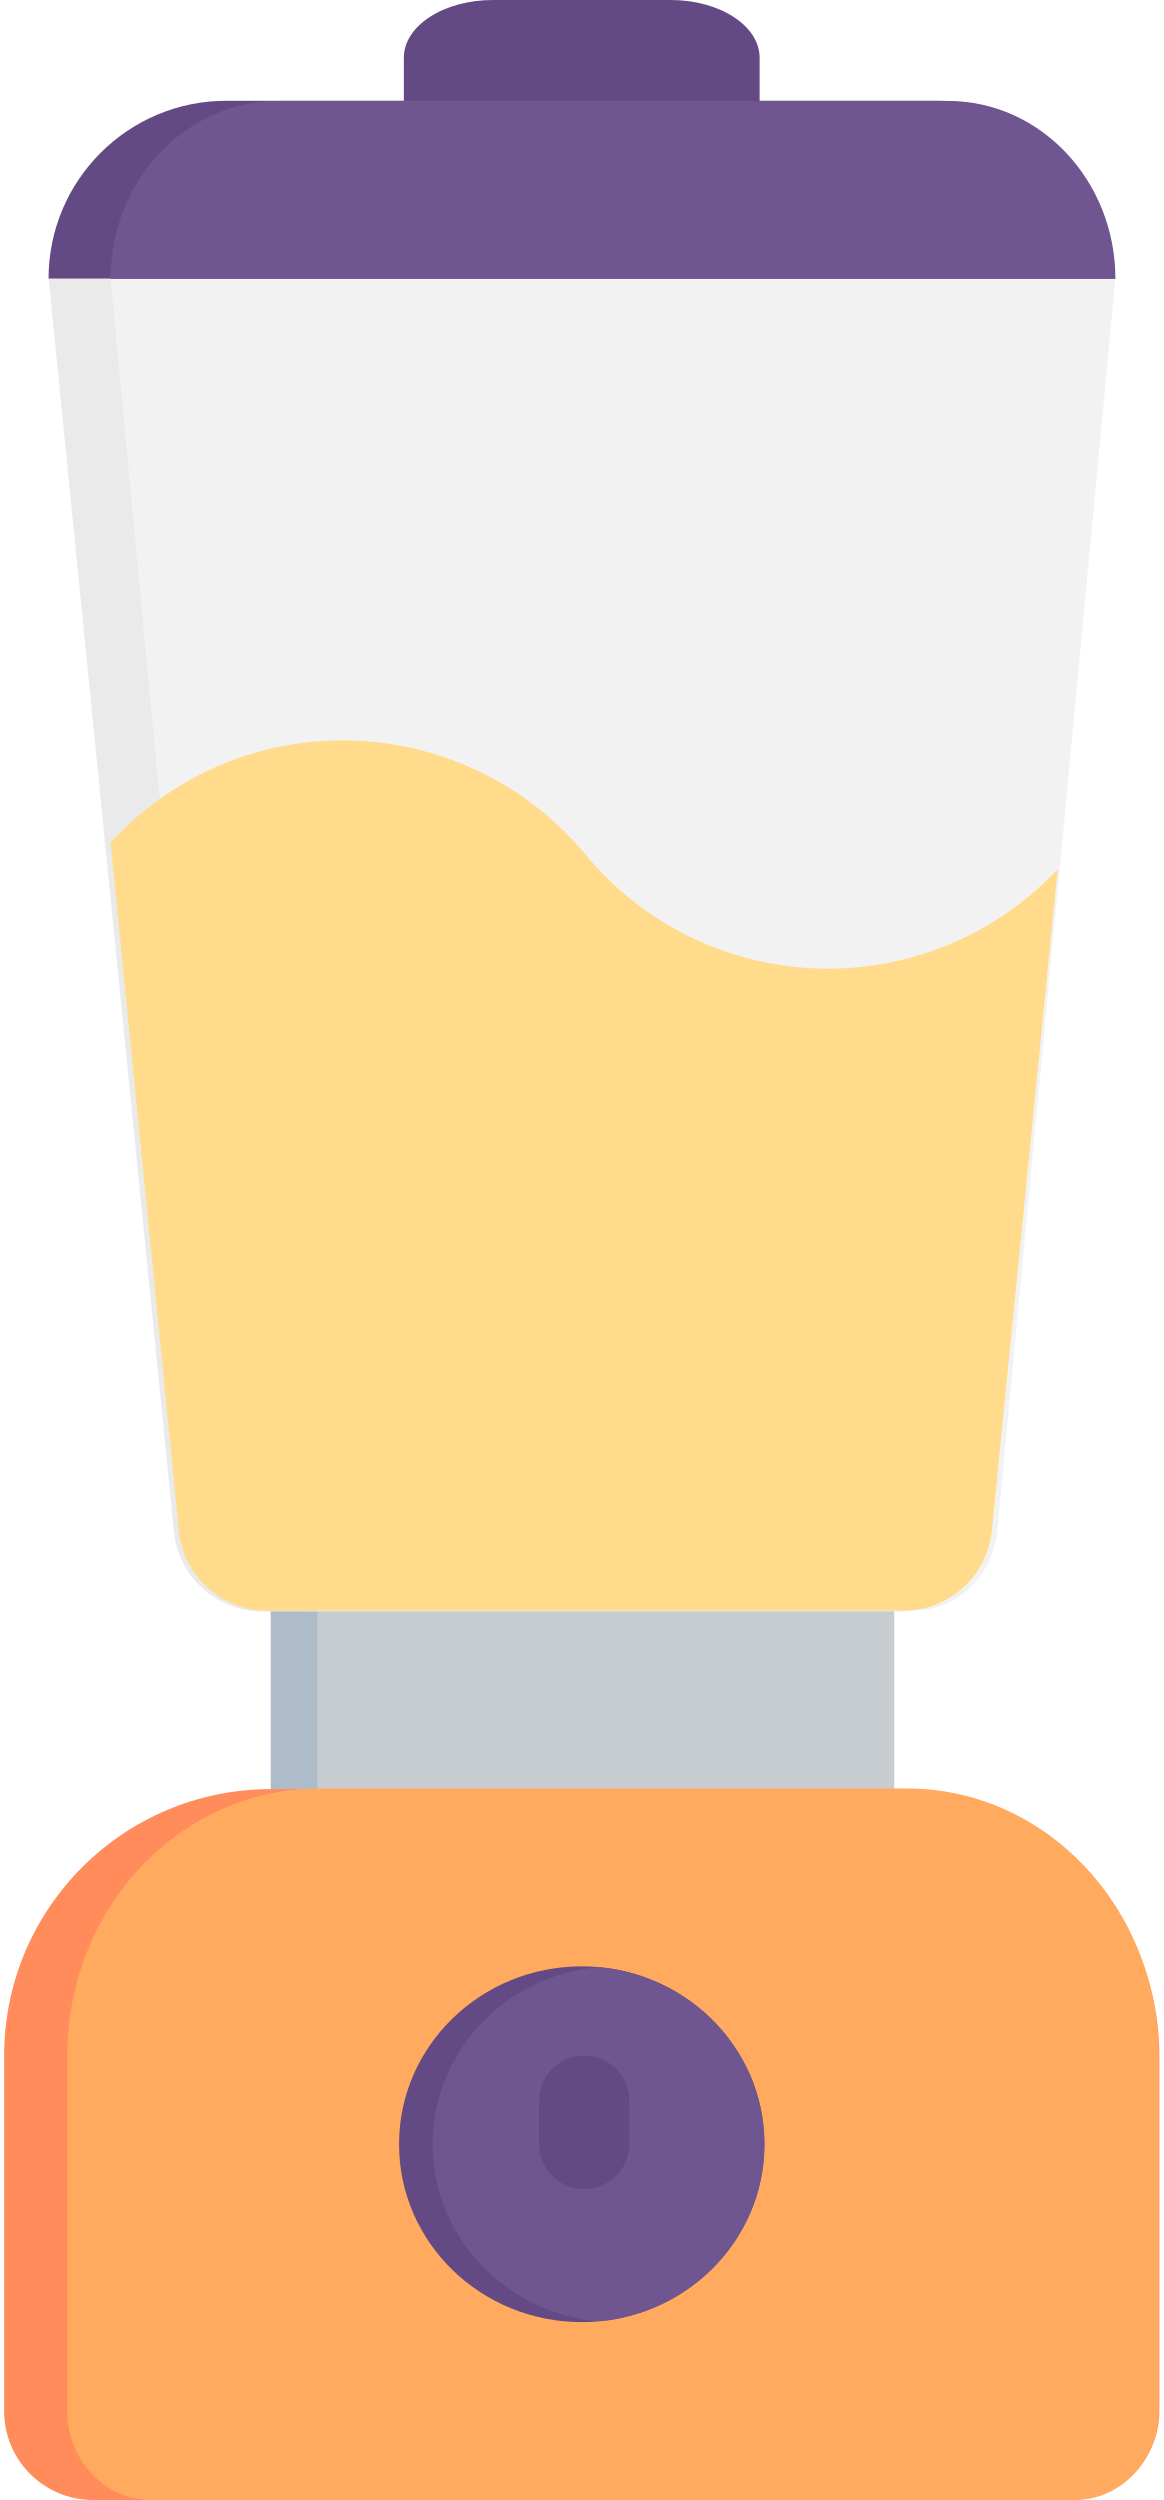
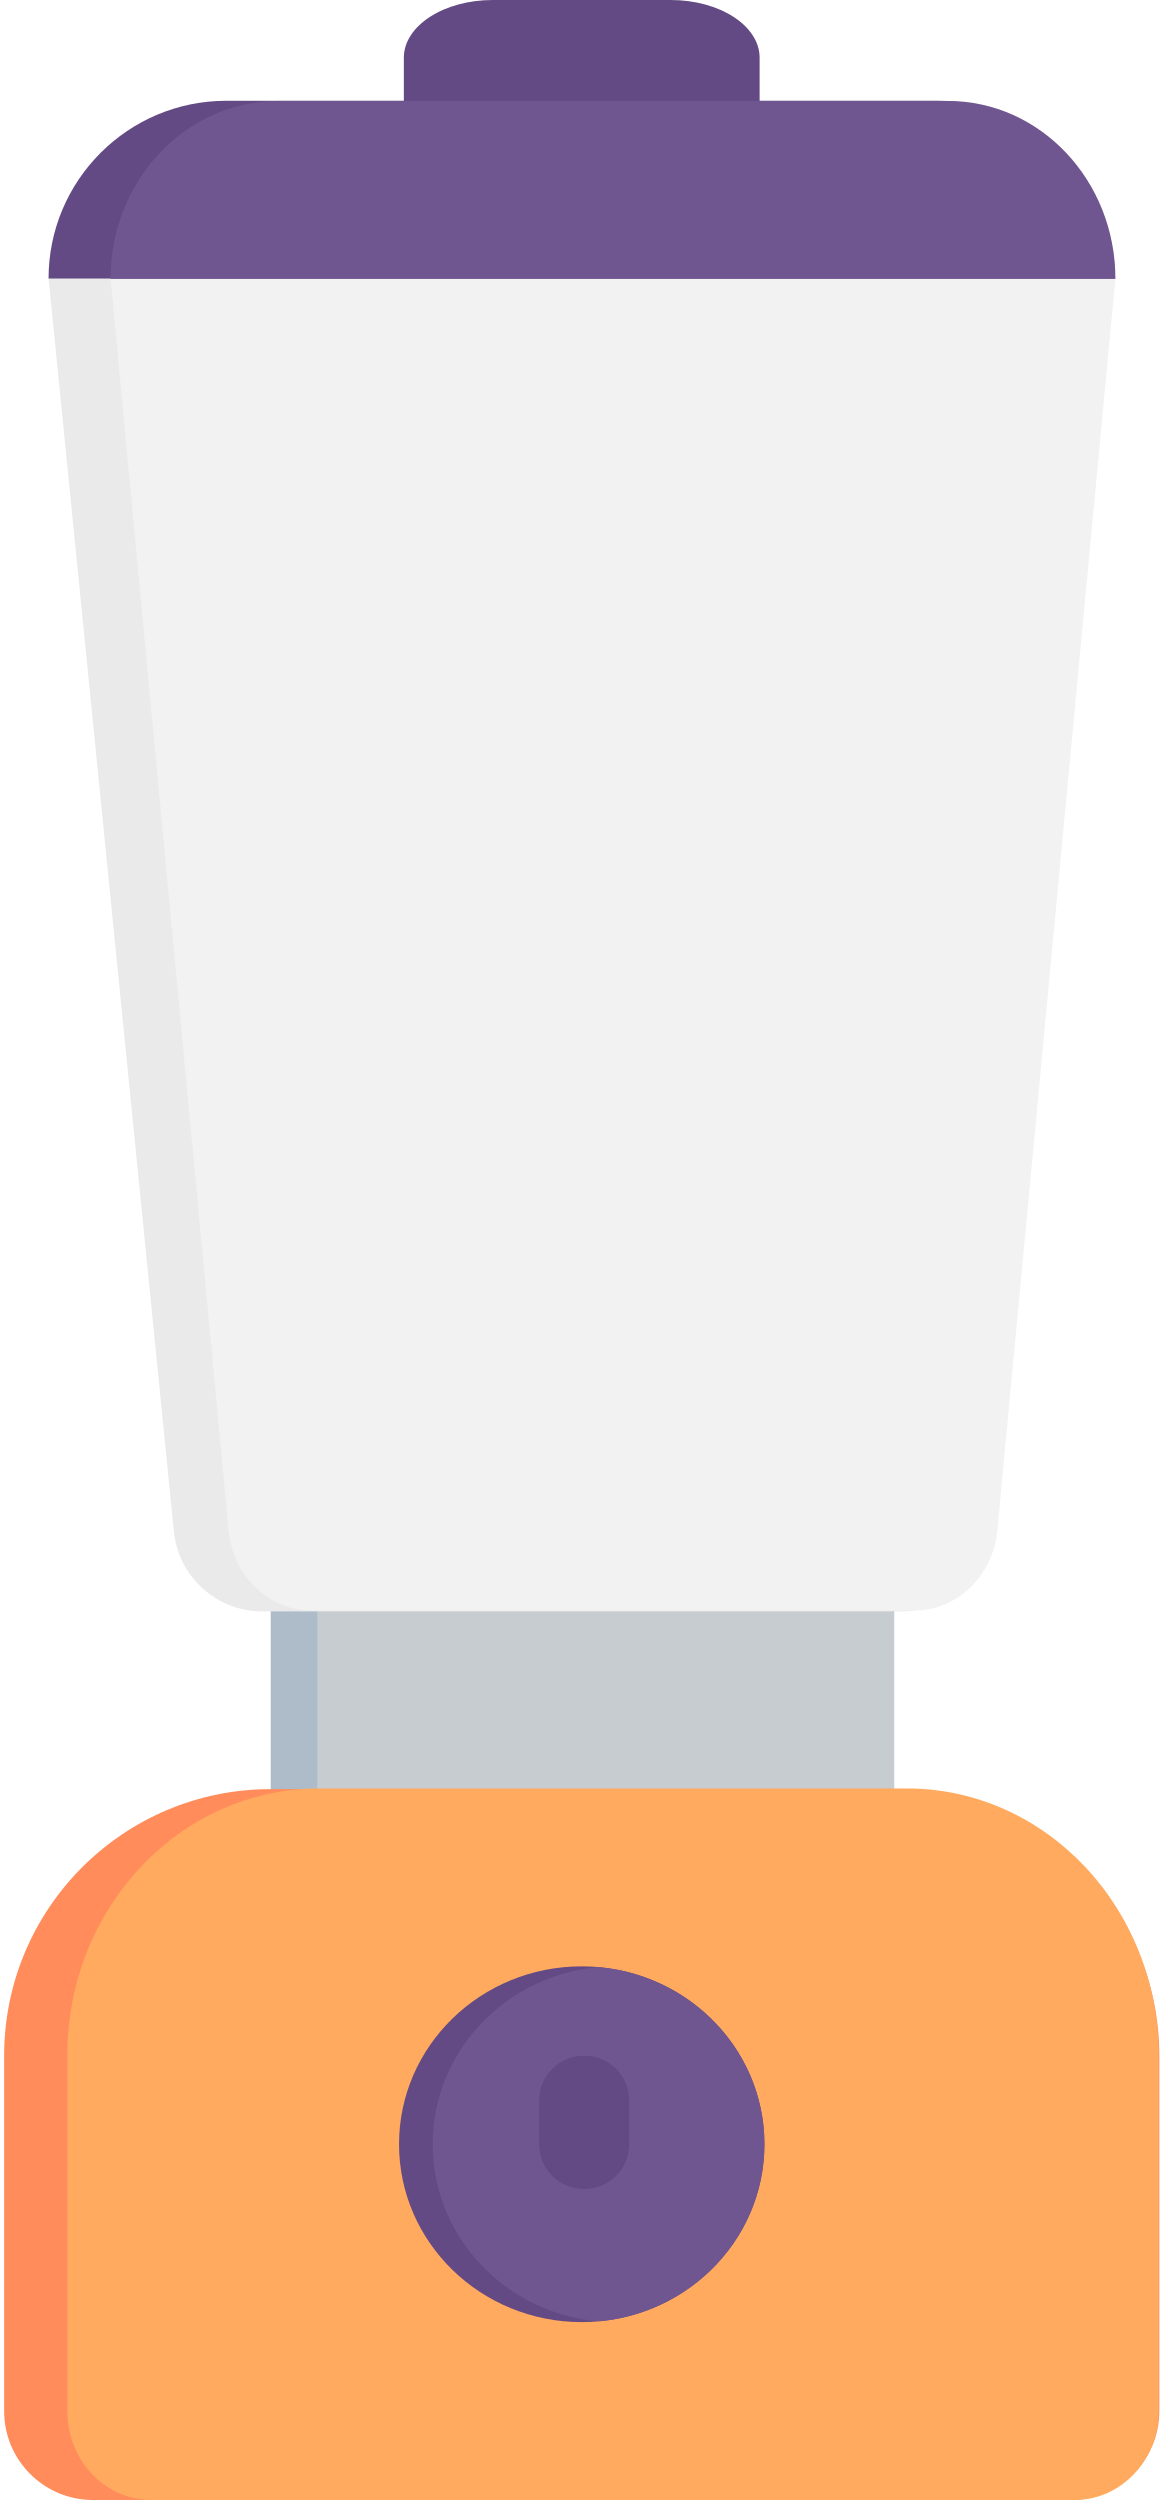
<svg xmlns="http://www.w3.org/2000/svg" width="242" height="520" viewBox="0 0 242 520" fill="none">
  <path d="M56.31 325.931H185.69V381.379H56.31V325.931Z" fill="#AEBCCA" />
  <path d="M66 326H186V381H66V326Z" fill="#C7CCD1" />
  <path d="M0.862 427.586V501.517C0.862 511.725 9.137 520 19.345 520H222.655C232.864 520 241.138 511.725 241.138 501.517V427.586C241.138 396.963 216.313 372.138 185.69 372.138H56.311C25.687 372.138 0.862 396.963 0.862 427.586Z" fill="#FF8C5A" />
  <path d="M14 427.5V501.5C14 511.718 21.817 520 31.462 520H223.538C233.183 520 241 511.718 241 501.5V427.5C241 396.848 217.547 372 188.615 372H66.385C37.453 372 14 396.848 14 427.5Z" fill="#FFAA5F" />
  <path d="M194.931 20.965H47.069C26.654 20.965 10.104 37.516 10.104 57.931L36.164 318.538C37.114 327.983 45.062 335.172 54.554 335.172H187.446C196.938 335.172 204.886 327.983 205.836 318.538L231.897 57.931C231.897 37.516 215.346 20.965 194.931 20.965Z" fill="#EAEAEA" />
  <path d="M197.167 21H57.833C38.596 21 23 37.539 23 57.941L47.557 318.376C48.452 327.815 55.943 335 64.887 335H190.113C199.057 335 206.548 327.815 207.442 318.376L232 57.941C232 37.539 216.404 21 197.167 21Z" fill="#F2F2F2" />
-   <path d="M46.088 225.962C50.019 223.342 59.445 224.513 64.667 226.812C68.549 228.522 71.399 231.422 72.816 234.68C72.863 234.785 72.908 234.89 72.95 234.996C73.32 235.913 73.578 236.856 73.713 237.806C73.729 237.919 73.744 238.033 73.757 238.146C69.825 240.766 64.128 241.237 58.906 238.938C56.001 237.657 52.52 235.203 49.914 232.488C47.836 230.322 46.316 227.992 46.088 225.962Z" fill="#8CC275" />
-   <mask id="mask0" mask-type="alpha" maskUnits="userSpaceOnUse" x="46" y="224" width="28" height="17">
-     <path d="M46.088 225.962C50.019 223.342 59.445 224.513 64.667 226.812C68.549 228.522 71.399 231.422 72.816 234.68C72.863 234.785 72.908 234.89 72.95 234.996C73.32 235.913 73.578 236.856 73.713 237.806C73.729 237.919 73.744 238.033 73.757 238.146C69.825 240.766 64.128 241.237 58.906 238.938C56.001 237.657 52.52 235.203 49.914 232.488C47.836 230.322 46.316 227.992 46.088 225.962Z" fill="#8CC275" />
+   <path d="M121 483C141.987 483 159 466.435 159 446C159 425.565 141.987 409 121 409C100.013 409 83 425.565 83 446C83 466.435 100.013 483 121 483Z" fill="#634A84" />
+   <mask id="mask0" mask-type="alpha" maskUnits="userSpaceOnUse" x="83" y="409" width="76" height="74">
+     <path d="M121 483C141.987 483 159 466.435 159 446C159 425.565 141.987 409 121 409C100.013 409 83 425.565 83 446C83 466.435 100.013 483 121 483Z" fill="#427C9D" />
  </mask>
  <g mask="url(#mask0)">
-     <path d="M44.786 223.355C48.289 220.449 57.474 220.662 62.736 222.369C66.647 223.638 69.691 226.155 71.395 229.156C71.451 229.252 71.506 229.349 71.558 229.446C72.01 230.294 72.357 231.177 72.586 232.079C72.613 232.187 72.639 232.295 72.664 232.403C69.159 235.308 63.732 236.315 58.471 234.608C55.544 233.657 51.939 231.631 49.15 229.269C46.924 227.385 45.218 225.288 44.786 223.355Z" fill="#98DB7C" />
-   </g>
-   <path d="M67.934 214.677C72.141 216.865 75.323 225.486 75.557 231.009C75.731 235.115 74.334 238.875 71.957 241.565C71.882 241.653 71.805 241.74 71.726 241.824C71.044 242.557 70.287 243.205 69.469 243.75C69.371 243.815 69.272 243.88 69.173 243.942C64.966 241.753 61.952 237.076 61.718 231.553C61.589 228.48 62.286 224.381 63.621 220.915C64.686 218.15 66.157 215.791 67.934 214.677Z" fill="#8CC275" />
-   <mask id="mask1" mask-type="alpha" maskUnits="userSpaceOnUse" x="61" y="214" width="15" height="30">
-     <path d="M67.934 214.677C72.141 216.865 75.323 225.486 75.557 231.009C75.731 235.115 74.334 238.875 71.957 241.565C71.882 241.653 71.805 241.74 71.726 241.824C71.044 242.557 70.287 243.205 69.469 243.75C69.371 243.815 69.272 243.88 69.173 243.942C64.966 241.753 61.952 237.076 61.718 231.553C61.589 228.48 62.286 224.381 63.621 220.915C64.686 218.15 66.157 215.791 67.934 214.677Z" fill="#8CC275" />
-   </mask>
-   <g mask="url(#mask1)">
-     <path d="M69.76 212.379C74.037 214.071 77.998 222.051 78.798 227.34C79.393 231.272 78.44 235.025 76.432 237.845C76.368 237.937 76.303 238.028 76.236 238.116C75.656 238.889 74.995 239.586 74.263 240.191C74.176 240.263 74.088 240.335 73.999 240.404C69.721 238.711 66.332 234.509 65.531 229.22C65.087 226.277 65.332 222.266 66.257 218.802C66.995 216.039 68.165 213.625 69.76 212.379Z" fill="#98DB7C" />
-   </g>
-   <path d="M89.963 225.779C89.939 230.382 83.535 237.144 78.584 239.943C74.903 242.024 70.799 242.608 67.215 241.856C67.099 241.833 66.983 241.808 66.869 241.781C65.876 241.547 64.926 241.209 64.04 240.771C63.935 240.718 63.829 240.665 63.726 240.61C63.751 236.007 66.618 231.244 71.57 228.445C74.325 226.889 78.411 225.551 82.215 225.053C85.251 224.657 88.105 224.795 89.963 225.779Z" fill="#8CC275" />
-   <mask id="mask2" mask-type="alpha" maskUnits="userSpaceOnUse" x="63" y="224" width="27" height="19">
-     <path d="M89.963 225.779C89.939 230.382 83.535 237.144 78.584 239.943C74.903 242.024 70.799 242.608 67.215 241.856C67.099 241.833 66.983 241.808 66.869 241.781C65.876 241.547 64.926 241.209 64.04 240.771C63.935 240.718 63.829 240.665 63.726 240.61C63.751 236.007 66.618 231.244 71.57 228.445C74.325 226.889 78.411 225.551 82.215 225.053C85.251 224.657 88.105 224.795 89.963 225.779Z" fill="#8CC275" />
-   </mask>
-   <g mask="url(#mask2)">
-     <path d="M92.928 226.248C93.392 230.678 87.943 237.798 83.472 240.968C80.149 243.325 76.261 244.282 72.731 243.904C72.616 243.894 72.503 243.881 72.39 243.866C71.409 243.736 70.459 243.503 69.56 243.167C69.453 243.127 69.346 243.085 69.24 243.042C68.777 238.613 71.034 233.756 75.504 230.586C77.992 228.823 81.783 227.143 85.393 226.297C88.273 225.623 91.035 225.48 92.928 226.248Z" fill="#98DB7C" />
-   </g>
-   <path d="M105.504 225.171C110.254 225.693 116.542 232.554 118.896 237.596C120.646 241.344 120.804 245.334 119.639 248.683C119.603 248.792 119.565 248.899 119.524 249.006C119.175 249.931 118.723 250.803 118.174 251.603C118.109 251.699 118.042 251.794 117.974 251.887C113.223 251.363 108.616 248.103 106.262 243.061C104.954 240.256 104.015 236.201 103.914 232.506C103.834 229.558 104.285 226.842 105.504 225.171Z" fill="#8CC275" />
-   <mask id="mask3" mask-type="alpha" maskUnits="userSpaceOnUse" x="103" y="225" width="18" height="27">
-     <path d="M105.504 225.171C110.254 225.693 116.542 232.554 118.896 237.596C120.646 241.344 120.804 245.334 119.639 248.683C119.603 248.792 119.565 248.899 119.524 249.006C119.175 249.931 118.723 250.803 118.174 251.603C118.109 251.699 118.042 251.794 117.974 251.887C113.223 251.363 108.616 248.103 106.262 243.061C104.954 240.256 104.015 236.201 103.914 232.506C103.834 229.558 104.285 226.842 105.504 225.171Z" fill="#8CC275" />
-   </mask>
-   <g mask="url(#mask3)">
-     <path d="M106.309 222.384C110.934 222.42 117.697 228.407 120.485 233.029C122.558 236.465 123.125 240.289 122.353 243.627C122.329 243.735 122.304 243.842 122.276 243.949C122.036 244.873 121.692 245.757 121.247 246.581C121.194 246.679 121.14 246.777 121.084 246.874C116.459 246.836 111.688 244.15 108.899 239.529C107.349 236.957 106.025 233.146 105.543 229.6C105.159 226.771 105.311 224.112 106.309 222.384Z" fill="#98DB7C" />
-   </g>
-   <path d="M129.661 230.541C131.328 234.855 127.819 243.358 124.214 247.661C121.534 250.86 117.91 252.801 114.281 253.317C114.164 253.335 114.047 253.351 113.93 253.365C112.915 253.484 111.902 253.491 110.913 253.382C110.795 253.369 110.676 253.354 110.559 253.338C108.894 249.024 109.828 243.593 113.433 239.29C115.44 236.897 118.77 234.256 122.147 232.497C124.841 231.093 127.562 230.251 129.661 230.541Z" fill="#8CC275" />
-   <mask id="mask4" mask-type="alpha" maskUnits="userSpaceOnUse" x="109" y="230" width="22" height="24">
-     <path d="M129.661 230.541C131.328 234.855 127.819 243.358 124.214 247.661C121.534 250.86 117.91 252.801 114.281 253.317C114.164 253.335 114.047 253.351 113.93 253.365C112.915 253.484 111.902 253.491 110.913 253.382C110.795 253.369 110.676 253.354 110.559 253.338C108.894 249.024 109.828 243.593 113.433 239.29C115.44 236.897 118.77 234.256 122.147 232.497C124.841 231.093 127.562 230.251 129.661 230.541Z" fill="#8CC275" />
-   </mask>
-   <g mask="url(#mask4)">
-     <path d="M132.607 229.971C134.667 233.957 132.183 242.472 129.164 246.958C126.92 250.292 123.634 252.51 120.192 253.358C120.082 253.387 119.971 253.413 119.86 253.437C118.895 253.65 117.92 253.755 116.956 253.746C116.841 253.745 116.725 253.743 116.611 253.739C114.552 249.752 114.88 244.441 117.899 239.955C119.579 237.46 122.509 234.598 125.576 232.579C128.023 230.969 130.555 229.896 132.607 229.971Z" fill="#98DB7C" />
-   </g>
-   <path d="M138.63 252.866C135.461 256.313 126.016 257.336 120.375 256.301C116.182 255.531 112.696 253.367 110.515 250.527C110.443 250.436 110.373 250.345 110.306 250.252C109.719 249.446 109.235 248.589 108.87 247.698C108.826 247.591 108.784 247.484 108.743 247.377C111.913 243.931 117.33 242.168 122.971 243.203C126.109 243.781 130.097 245.366 133.3 247.405C135.854 249.033 137.907 250.947 138.63 252.866Z" fill="#8CC275" />
-   <mask id="mask5" mask-type="alpha" maskUnits="userSpaceOnUse" x="108" y="242" width="31" height="15">
-     <path d="M138.63 252.866C135.461 256.313 126.016 257.336 120.375 256.301C116.182 255.531 112.696 253.367 110.515 250.527C110.443 250.436 110.373 250.345 110.306 250.252C109.719 249.446 109.235 248.589 108.87 247.698C108.826 247.591 108.784 247.484 108.743 247.377C111.913 243.931 117.33 242.168 122.971 243.203C126.109 243.781 130.097 245.366 133.3 247.405C135.854 249.033 137.907 250.947 138.63 252.866Z" fill="#8CC275" />
-   </mask>
-   <g mask="url(#mask5)">
-     <path d="M140.539 255.1C137.856 258.726 128.883 260.625 123.351 260.173C119.238 259.837 115.658 258.091 113.261 255.567C113.182 255.487 113.106 255.405 113.031 255.322C112.382 254.602 111.827 253.824 111.381 253.001C111.328 252.903 111.276 252.804 111.226 252.705C113.91 249.079 118.932 246.857 124.465 247.309C127.542 247.562 131.544 248.702 134.838 250.357C137.466 251.676 139.641 253.322 140.539 255.1Z" fill="#98DB7C" />
-   </g>
-   <path d="M46.087 253.497C46.087 241.239 56.41 231.303 69.143 231.303C81.876 231.303 92.198 241.239 92.198 253.497C92.198 257.434 91.071 260.845 89.268 264.331C86.735 269.226 81.229 278.145 72.722 283.046C70.523 284.312 67.776 284.318 65.575 283.057C60.49 280.143 56.362 275.734 53.079 271.048C52.219 269.821 51.409 268.561 50.649 267.274C48.105 262.972 46.087 258.554 46.087 253.497V253.497Z" fill="#E94444" />
-   <path d="M46.089 253.497C46.089 258.553 48.105 262.972 50.65 267.273C51.409 268.56 52.219 269.821 53.08 271.048C56.363 275.733 60.492 280.143 65.576 283.058C67.708 284.279 70.349 284.312 72.511 283.163C71.465 283.085 70.432 282.778 69.498 282.242C64.413 279.328 60.284 274.919 57.001 270.234C56.14 269.007 55.332 267.746 54.571 266.459C52.028 262.157 50.01 257.739 50.01 252.683C50.01 242.713 56.839 234.278 66.239 231.478C54.875 232.853 46.089 242.186 46.089 253.497V253.497Z" fill="#D83131" />
-   <path d="M62.902 263.334C63.66 263.334 64.274 262.742 64.274 262.013V259.58C64.274 258.851 63.66 258.259 62.902 258.259C62.144 258.259 61.529 258.851 61.529 259.58V262.013C61.529 262.742 62.144 263.334 62.902 263.334Z" fill="#FFC261" />
-   <path d="M75.384 263.334C76.142 263.334 76.756 262.742 76.756 262.013V259.58C76.756 258.851 76.142 258.259 75.384 258.259C74.626 258.259 74.012 258.851 74.012 259.58V262.013C74.012 262.742 74.626 263.334 75.384 263.334Z" fill="#FFC261" />
-   <path d="M69.143 253.891C69.901 253.891 70.515 253.3 70.515 252.57V250.138C70.515 249.408 69.901 248.817 69.143 248.817C68.385 248.817 67.771 249.408 67.771 250.138V252.57C67.771 253.3 68.385 253.891 69.143 253.891Z" fill="#FFC261" />
-   <path d="M55.812 253.891C56.57 253.891 57.185 253.3 57.185 252.57V250.138C57.185 249.408 56.57 248.817 55.812 248.817C55.054 248.817 54.44 249.408 54.44 250.138V252.57C54.44 253.3 55.054 253.891 55.812 253.891Z" fill="#FFC261" />
-   <path d="M69.143 271.534C69.901 271.534 70.515 270.942 70.515 270.213V267.78C70.515 267.051 69.901 266.459 69.143 266.459C68.385 266.459 67.771 267.051 67.771 267.78V270.213C67.771 270.942 68.385 271.534 69.143 271.534Z" fill="#FFC261" />
-   <path d="M88.701 244.046C97.705 235.379 112.303 235.379 121.306 244.046C130.31 252.713 130.31 266.766 121.306 275.433C118.414 278.217 115.111 279.862 111.276 281.099C105.89 282.837 95.445 285.396 85.829 283.07C83.345 282.469 81.397 280.604 80.768 278.213C79.313 272.692 79.633 266.764 80.752 261.215C81.046 259.762 81.399 258.32 81.806 256.893C83.168 252.12 84.987 247.622 88.701 244.046V244.046Z" fill="#E94444" />
-   <path d="M80.767 278.213C81.398 280.602 83.344 282.467 85.829 283.069C87.403 283.45 88.997 283.699 90.59 283.843C90.322 283.787 90.054 283.727 89.786 283.661C87.301 283.06 85.355 281.195 84.724 278.805C83.269 273.284 83.59 267.355 84.709 261.807C85.002 260.353 85.355 258.912 85.763 257.485C87.124 252.71 88.944 248.214 92.657 244.637C97.558 239.919 104.117 237.769 110.529 238.187C102.954 236.395 94.619 238.347 88.7 244.045C84.987 247.62 83.167 252.118 81.806 256.892C81.398 258.319 81.045 259.76 80.752 261.214C79.633 266.763 79.312 272.691 80.767 278.213Z" fill="#D83131" />
-   <path d="M94.334 262.833C94.685 262.833 95.037 262.704 95.305 262.446L97.091 260.726C97.627 260.21 97.627 259.374 97.091 258.858C96.555 258.342 95.686 258.342 95.151 258.858L93.364 260.578C92.828 261.094 92.828 261.93 93.364 262.446C93.632 262.704 93.983 262.833 94.334 262.833V262.833Z" fill="#FFC261" />
-   <path d="M103.161 271.33C103.512 271.33 103.863 271.201 104.131 270.943L105.918 269.223C106.454 268.707 106.454 267.87 105.918 267.355C105.382 266.839 104.513 266.839 103.977 267.355L102.191 269.075C101.655 269.591 101.655 270.427 102.191 270.943C102.458 271.201 102.81 271.33 103.161 271.33V271.33Z" fill="#FFC261" />
-   <path d="M105.683 260.405C106.034 260.405 106.386 260.276 106.654 260.018L108.44 258.298C108.976 257.782 108.976 256.945 108.44 256.429C107.904 255.914 107.035 255.914 106.5 256.429L104.713 258.149C104.177 258.665 104.177 259.502 104.713 260.018C104.981 260.275 105.332 260.405 105.683 260.405V260.405Z" fill="#FFC261" />
-   <path d="M96.257 251.33C96.608 251.33 96.96 251.201 97.227 250.943L99.014 249.223C99.55 248.707 99.55 247.871 99.014 247.355C98.478 246.839 97.609 246.839 97.073 247.355L95.287 249.075C94.751 249.591 94.751 250.427 95.287 250.943C95.555 251.201 95.906 251.33 96.257 251.33V251.33Z" fill="#FFC261" />
-   <path d="M115.11 269.479C115.461 269.479 115.813 269.35 116.08 269.092L117.867 267.372C118.403 266.856 118.403 266.02 117.867 265.504C117.331 264.988 116.462 264.988 115.927 265.504L114.14 267.224C113.604 267.74 113.604 268.576 114.14 269.092C114.408 269.35 114.759 269.479 115.11 269.479Z" fill="#FFC261" />
-   <path d="M92.724 272.88C93.076 272.88 93.427 272.751 93.695 272.493L95.481 270.772C96.017 270.257 96.017 269.42 95.481 268.904C94.945 268.388 94.076 268.388 93.541 268.904L91.754 270.624C91.218 271.14 91.218 271.977 91.754 272.493C92.022 272.75 92.373 272.88 92.724 272.88Z" fill="#FFC261" />
-   <path d="M121 483C141.987 483 159 466.435 159 446C159 425.565 141.987 409 121 409C100.013 409 83 425.565 83 446C83 466.435 100.013 483 121 483Z" fill="#634A84" />
-   <mask id="mask6" mask-type="alpha" maskUnits="userSpaceOnUse" x="83" y="409" width="76" height="74">
-     <path d="M121 483C141.987 483 159 466.435 159 446C159 425.565 141.987 409 121 409C100.013 409 83 425.565 83 446C83 466.435 100.013 483 121 483Z" fill="#427C9D" />
-   </mask>
-   <g mask="url(#mask6)">
    <path d="M128 483C148.987 483 166 466.435 166 446C166 425.565 148.987 409 128 409C107.013 409 90 425.565 90 446C90 466.435 107.013 483 128 483Z" fill="#6F5690" />
  </g>
  <path d="M121.507 455.31C116.335 455.31 112.142 451.173 112.142 446.069V436.828C112.142 431.724 116.335 427.586 121.507 427.586C126.678 427.586 130.871 431.724 130.871 436.828V446.069C130.871 451.173 126.678 455.31 121.507 455.31Z" fill="#634A84" />
  <path d="M102.5 0H139.5C149.718 0 158 5.372 158 12V30H84V12C84 5.372 92.282 0 102.5 0Z" fill="#634A84" />
  <path d="M47.069 20.965H194.931C215.346 20.965 231.897 37.516 231.897 57.931H10.104C10.104 37.516 26.654 20.965 47.069 20.965Z" fill="#634A84" />
  <path d="M57.833 21H197.167C216.404 21 232 37.566 232 58H23C23 37.566 38.596 21 57.833 21Z" fill="#6F5690" />
-   <path d="M121.758 177.739C98.528 149.746 57.103 145.967 29.233 169.299C27.71 170.575 26.244 171.918 24.842 173.327L23 175.177L37.211 318.349C38.157 327.803 46.079 335 55.539 335H187.977C197.437 335 205.359 327.803 206.305 318.349L220 180.829L218.674 182.161C193.016 207.926 151.421 207.922 125.768 182.151C124.365 180.741 123.028 179.27 121.758 177.739Z" fill="#FFDB8B" />
</svg>
